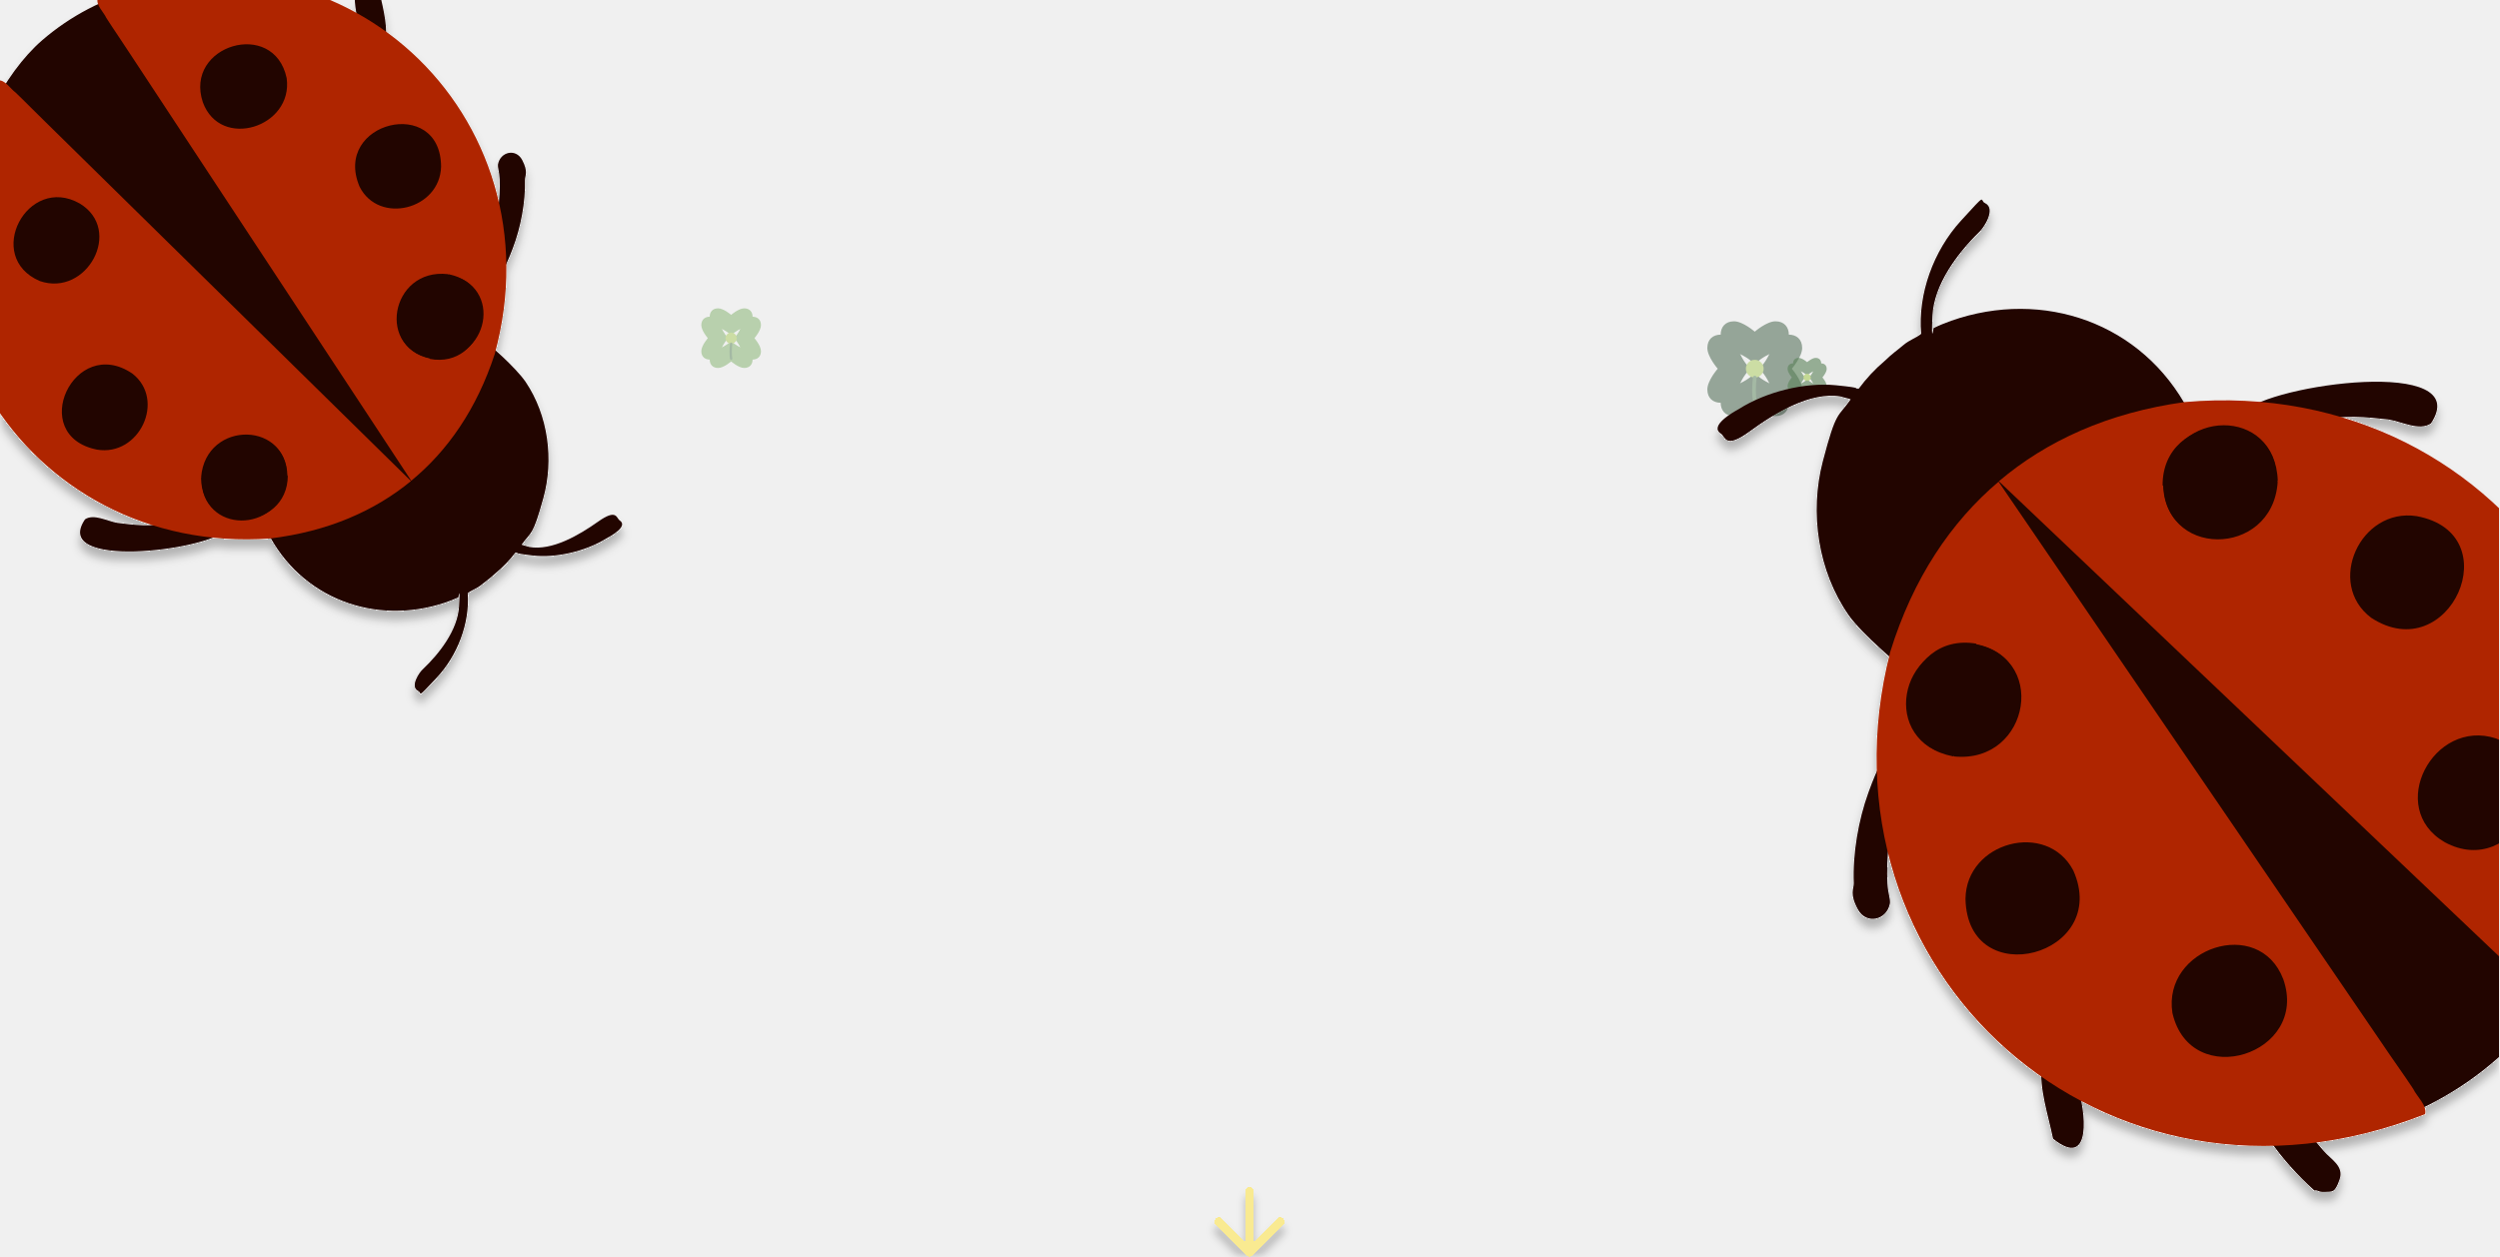
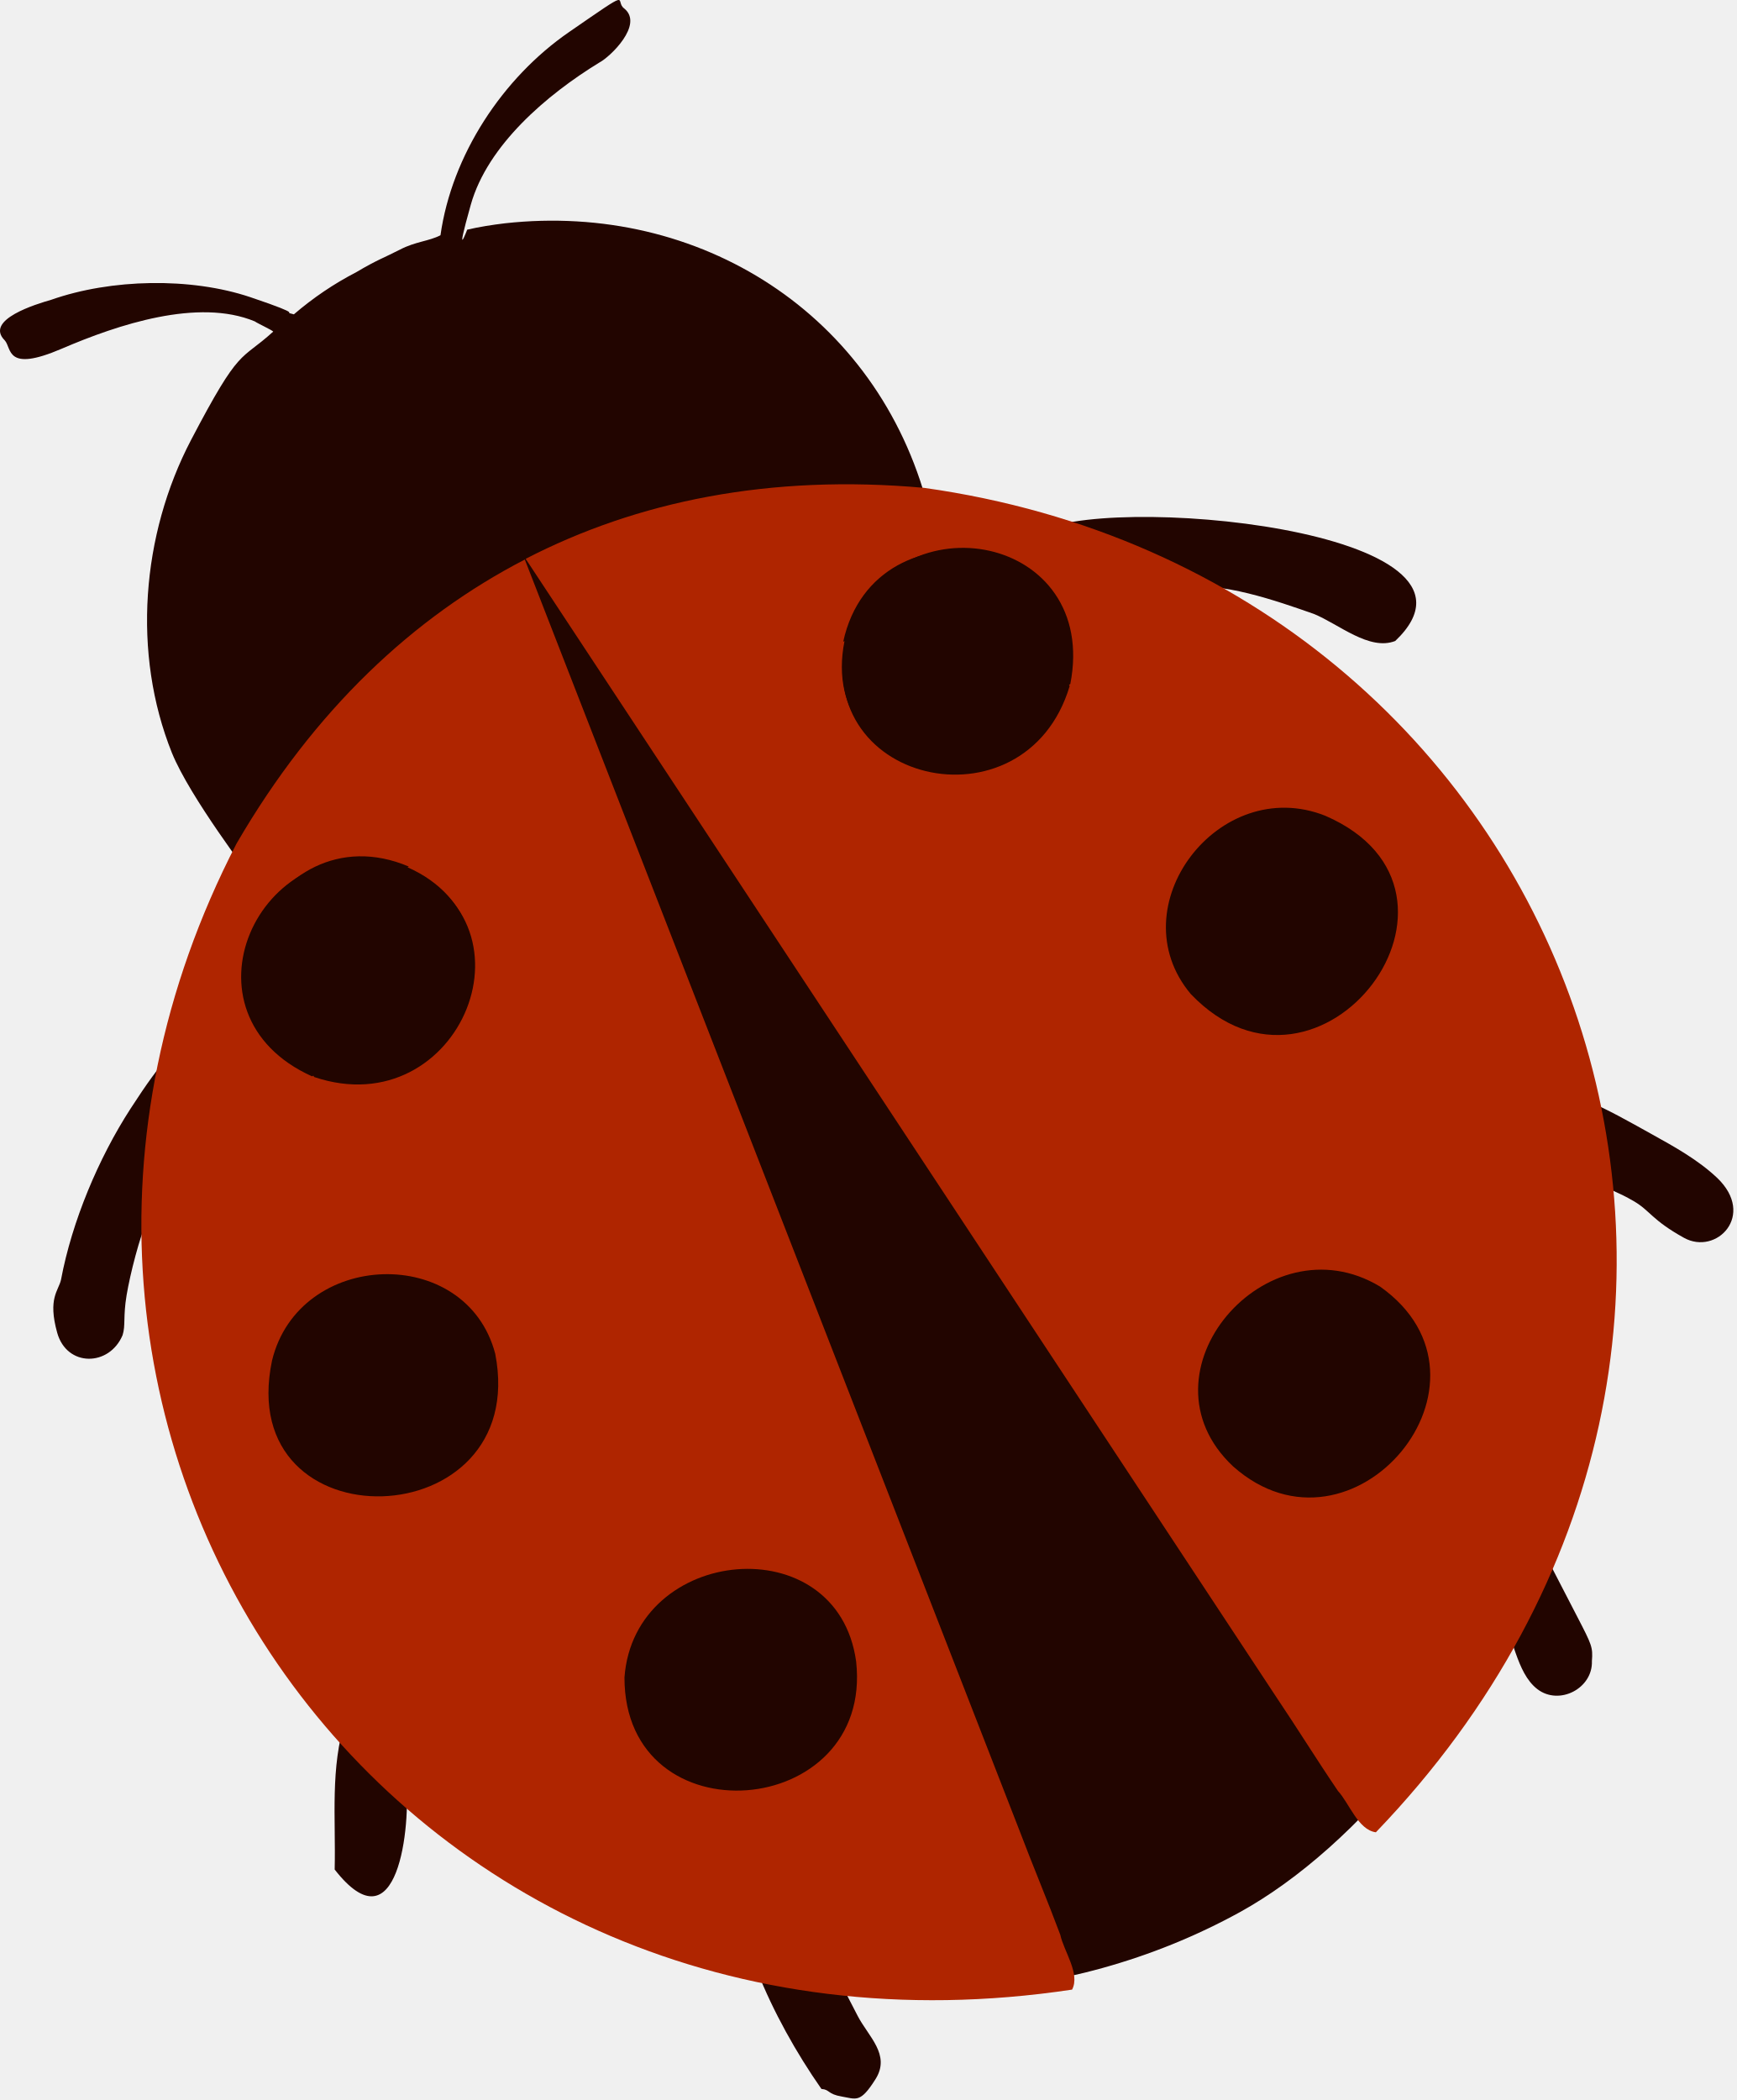
- <svg xmlns="http://www.w3.org/2000/svg" viewBox="0 0 1145 576" fill="none" id="3daf0c52" x="0" y="0">
-   <g id="Desktop" data-node-id="119:558" clip-path="url(#clip0_119_558)">
-     <g id="UI Designer Portfolio" data-node-id="119:559">
-       <g id="App" data-node-id="119:560" clip-path="url(#clip1_119_558)">
-         <g id="Section" data-node-id="119:561">
-           <g id="Container" data-node-id="119:562">
-             <g id="Container_2" data-node-id="119:563" opacity="0.5">
-               <g id="Clover" data-node-id="119:564">
-                 <path id="Vector" data-node-id="119:565" d="M804 152.03C804 152.03 798.569 147.278 794.496 147.278C790.423 147.278 788.387 149.993 788.387 153.387C788.387 156.781 790.423 159.497 793.817 160.854C797.211 162.212 800.606 163.57 804 166.964C807.394 163.57 810.788 162.212 814.182 160.854C817.576 159.497 819.613 156.781 819.613 153.387C819.613 149.993 817.576 147.278 813.503 147.278C809.43 147.278 804 152.03 804 152.03Z" fill="#3A5A40" />
-                 <path id="Vector_2" data-node-id="119:566" d="M820.97 169C820.97 169 825.722 163.57 825.722 159.497C825.722 155.424 823.007 153.387 819.613 153.387C816.218 153.387 813.503 155.424 812.146 158.818C810.788 162.212 809.43 165.606 806.036 169C809.43 172.394 810.788 175.788 812.146 179.182C813.503 182.577 816.218 184.613 819.613 184.613C823.007 184.613 825.722 182.577 825.722 178.504C825.722 174.431 820.97 169 820.97 169Z" fill="#3A5A40" />
-                 <path id="Vector_3" data-node-id="119:567" d="M804 185.971C804 185.971 809.43 190.722 813.503 190.722C817.576 190.722 819.613 188.007 819.613 184.613C819.613 181.219 817.576 178.504 814.182 177.146C810.788 175.788 807.394 174.431 804 171.037C800.606 174.431 797.211 175.788 793.817 177.146C790.423 178.504 788.387 181.219 788.387 184.613C788.387 188.007 790.423 190.722 794.496 190.722C798.569 190.722 804 185.971 804 185.971Z" fill="#3A5A40" />
-                 <path id="Vector_4" data-node-id="119:568" d="M787.029 169C787.029 169 782.277 174.431 782.277 178.504C782.277 182.577 784.993 184.613 788.387 184.613C791.781 184.613 794.496 182.577 795.854 179.182C797.211 175.788 798.569 172.394 801.963 169C798.569 165.606 797.211 162.212 795.854 158.818C794.496 155.424 791.781 153.387 788.387 153.387C784.993 153.387 782.277 155.424 782.277 159.497C782.277 163.57 787.029 169 787.029 169Z" fill="#3A5A40" />
-                 <path id="Vector_5" data-node-id="119:569" d="M804 173.073C806.249 173.073 808.073 171.25 808.073 169C808.073 166.751 806.249 164.927 804 164.927C801.75 164.927 799.927 166.751 799.927 169C799.927 171.25 801.75 173.073 804 173.073Z" fill="#A7C957" />
-                 <path id="Vector_6" data-node-id="119:570" d="M804 173.073C803.547 177.146 803.547 180.767 804 183.934" stroke="#588157" stroke-width="1.697" stroke-linecap="round" />
-               </g>
-             </g>
-             <g id="Container_3" data-node-id="119:571" opacity="0.5">
-               <g id="Clover_2" data-node-id="119:572">
-                 <path id="Vector_7" data-node-id="119:573" d="M335 144.325C335 144.325 331.584 141.336 329.022 141.336C326.46 141.336 325.179 143.044 325.179 145.179C325.179 147.314 326.46 149.022 328.595 149.876C330.73 150.73 332.865 151.584 335 153.719C337.135 151.584 339.27 150.73 341.404 149.876C343.539 149.022 344.82 147.314 344.82 145.179C344.82 143.044 343.539 141.336 340.978 141.336C338.416 141.336 335 144.325 335 144.325Z" fill="#7FB069" />
-                 <path id="Vector_8" data-node-id="119:574" d="M345.674 155C345.674 155 348.663 151.584 348.663 149.022C348.663 146.46 346.955 145.179 344.82 145.179C342.685 145.179 340.978 146.46 340.124 148.595C339.27 150.73 338.416 152.865 336.281 155C338.416 157.135 339.27 159.27 340.124 161.404C340.978 163.539 342.685 164.82 344.82 164.82C346.955 164.82 348.663 163.539 348.663 160.978C348.663 158.416 345.674 155 345.674 155Z" fill="#7FB069" />
-                 <path id="Vector_9" data-node-id="119:575" d="M335 165.674C335 165.674 338.416 168.663 340.978 168.663C343.539 168.663 344.82 166.955 344.82 164.82C344.82 162.685 343.539 160.978 341.404 160.124C339.27 159.27 337.135 158.416 335 156.281C332.865 158.416 330.73 159.27 328.595 160.124C326.46 160.978 325.179 162.685 325.179 164.82C325.179 166.955 326.46 168.663 329.022 168.663C331.584 168.663 335 165.674 335 165.674Z" fill="#7FB069" />
-                 <path id="Vector_10" data-node-id="119:576" d="M324.325 155C324.325 155 321.336 158.416 321.336 160.978C321.336 163.539 323.044 164.82 325.179 164.82C327.314 164.82 329.022 163.539 329.876 161.404C330.73 159.27 331.584 157.135 333.719 155C331.584 152.865 330.73 150.73 329.876 148.595C329.022 146.46 327.314 145.179 325.179 145.179C323.044 145.179 321.336 146.46 321.336 149.022C321.336 151.584 324.325 155 324.325 155Z" fill="#7FB069" />
-                 <path id="Vector_11" data-node-id="119:577" d="M335 157.562C336.415 157.562 337.562 156.415 337.562 155C337.562 153.585 336.415 152.438 335 152.438C333.585 152.438 332.438 153.585 332.438 155C332.438 156.415 333.585 157.562 335 157.562Z" fill="#A7C957" />
-                 <path id="Vector_12" data-node-id="119:578" d="M335 157.562C334.715 160.124 334.715 162.401 335 164.394" stroke="#588157" stroke-width="1.067" stroke-linecap="round" />
-               </g>
-             </g>
-             <g id="Container_4" data-node-id="119:579" opacity="0.6">
-               <g id="Clover_3" data-node-id="119:580">
-                 <path id="Vector_13" data-node-id="119:581" d="M828 166C828 166 825.76 164.04 824.08 164.04C822.4 164.04 821.56 165.16 821.56 166.56C821.56 167.96 822.4 169.08 823.8 169.64C825.2 170.2 826.6 170.76 828 172.16C829.4 170.76 830.8 170.2 832.2 169.64C833.6 169.08 834.44 167.96 834.44 166.56C834.44 165.16 833.6 164.04 831.92 164.04C830.24 164.04 828 166 828 166Z" fill="#588157" />
-                 <path id="Vector_14" data-node-id="119:582" d="M835 173C835 173 836.96 170.76 836.96 169.08C836.96 167.4 835.84 166.56 834.44 166.56C833.04 166.56 831.92 167.4 831.36 168.8C830.8 170.2 830.24 171.6 828.84 173C830.24 174.4 830.8 175.8 831.36 177.2C831.92 178.6 833.04 179.44 834.44 179.44C835.84 179.44 836.96 178.6 836.96 176.92C836.96 175.24 835 173 835 173Z" fill="#588157" />
-                 <path id="Vector_15" data-node-id="119:583" d="M828 180C828 180 830.24 181.96 831.92 181.96C833.6 181.96 834.44 180.84 834.44 179.44C834.44 178.04 833.6 176.92 832.2 176.36C830.8 175.8 829.4 175.24 828 173.84C826.6 175.24 825.2 175.8 823.8 176.36C822.4 176.92 821.56 178.04 821.56 179.44C821.56 180.84 822.4 181.96 824.08 181.96C825.76 181.96 828 180 828 180Z" fill="#588157" />
-                 <path id="Vector_16" data-node-id="119:584" d="M821 173C821 173 819.04 175.24 819.04 176.92C819.04 178.6 820.16 179.44 821.56 179.44C822.96 179.44 824.08 178.6 824.64 177.2C825.2 175.8 825.76 174.4 827.16 173C825.76 171.6 825.2 170.2 824.64 168.8C824.08 167.4 822.96 166.56 821.56 166.56C820.16 166.56 819.04 167.4 819.04 169.08C819.04 170.76 821 173 821 173Z" fill="#588157" />
-                 <path id="Vector_17" data-node-id="119:585" d="M828 174.68C828.928 174.68 829.68 173.928 829.68 173C829.68 172.072 828.928 171.32 828 171.32C827.072 171.32 826.32 172.072 826.32 173C826.32 173.928 827.072 174.68 828 174.68Z" fill="#A7C957" />
-                 <path id="Vector_18" data-node-id="119:586" d="M828 174.68C827.813 176.36 827.813 177.854 828 179.16" stroke="#588157" stroke-width="0.7" stroke-linecap="round" />
-               </g>
-             </g>
-           </g>
-           <g id="Container_5" data-node-id="119:587" filter="url(#filter0_d_119_558)">
-             <g id="Body" data-node-id="I119:587;23:972">
-               <g id="b" data-node-id="I119:587;23:962">
-                 <path id="Vector_19" data-node-id="I119:587;23:963" d="M1154.97 247.726C1225.61 324.56 1190.36 443.861 1144.6 484.864C1076.1 546.026 960.782 532.069 904.843 461.175C848.905 390.282 850.216 280.039 920.192 221.13C990.169 162.221 1090.22 177.294 1154.97 247.726Z" fill="#220500" />
-               </g>
-               <path id="Vector_20" data-node-id="I119:587;23:964" d="M1059.08 520.955L1064.71 527.572C1068.18 531.644 1074.11 534.497 1071.95 540.714C1069.78 546.932 1068.66 546.13 1065.33 546.331C1061.99 546.533 1062.32 545.376 1060.4 545.692C1052.88 538.922 1045.7 530.994 1039.97 522.711C1045.92 522.485 1053.32 521.905 1059.3 521.209L1059.08 520.955Z" fill="#220500" />
-               <path id="Vector_21" data-node-id="I119:587;23:966" d="M1006.32 195.033C1005.28 193.29 1004.06 190.822 1002.83 188.354C981.679 148.024 936.243 132.238 894.017 147.027C891.33 147.992 888.388 149.173 885.918 150.392C885.918 150.392 884.759 158.824 885.434 144.669C886.108 130.514 896.753 116.226 906.8 106.388C908.837 104.66 914.783 95.672 909.537 93.113C906.786 91.941 910.937 87.543 898.446 101.207C885.954 114.871 878.659 134.643 880.251 153.009C877.959 154.953 875.056 155.663 872 158.256C868.944 160.849 867.454 161.674 863.341 165.601C859.011 169.274 855.115 173.456 851.651 178.147C848.099 178.094 855.459 177.984 841.107 176.576C826.756 175.168 809.081 179.646 796.831 187.409C793.851 189.06 782.913 195.272 788.554 198.811C790.579 200.161 790.338 206.062 801.683 197.752C813.029 189.441 829.494 179.417 843.298 181.728C843.986 182.021 847.717 182.799 847.933 183.054C842.025 191.571 841.388 187.73 835.201 211.381C829.013 235.033 833 261.883 847.022 281.974C853.402 291.021 870.747 305.225 871.396 305.989C872.644 302.301 874.401 298.182 876.273 292.651C896.874 237.493 946.191 199.599 1004.81 193.252C1004.81 193.252 1005.24 193.761 1006.11 194.779L1006.32 195.033Z" fill="#220500" />
-               <path id="Vector_22" data-node-id="I119:587;23:967" d="M1028.17 188.764C1039.86 176.219 1134.36 163.091 1113.82 194.097C1108.55 197.693 1100.38 193.236 1094.29 192.266C1085.59 191.319 1071.5 189.695 1063.61 193.315C1051.95 190.942 1040.21 189.51 1028.17 188.764Z" fill="#220500" />
-               <path id="Vector_23" data-node-id="I119:587;23:968" d="M868.94 339.181C867.705 348.554 867.374 358.474 867.337 367.707C867.299 376.94 868.572 375.86 867.834 379.115C867.095 382.371 866.217 384.43 865.555 386.745C864.702 391.412 864.486 399.92 864.792 404.918C865.098 409.917 866.142 411.66 865.951 414.012C864.614 421.719 855.178 424.027 851.256 416.839C847.333 409.651 849.409 407.452 849.383 404.845C848.822 391.3 851.496 375.887 856.079 363.236C860.663 350.584 863.401 346.071 868.723 338.927L868.94 339.181Z" fill="#220500" />
-               <path id="Vector_24" data-node-id="I119:587;23:970" d="M951.861 497.994C955.516 508.476 958.918 536.699 940.669 521.947C938.287 510.385 934.415 499.648 935.37 487.885C940.069 491.347 946.652 494.963 951.644 497.739L951.861 497.994Z" fill="#220500" />
-             </g>
-             <g id="Left Wing" data-node-id="I119:587;23:959">
-               <path id="Vector_25" data-node-id="I119:587;23:954" d="M900.732 412.706C900.278 440.695 937.09 447.148 949.34 423.173C955.83 411.095 951.685 395.332 940.127 388.487C923.391 378.148 900.727 392.993 900.812 411.762L901.245 412.271L900.732 412.706Z" fill="#220500" />
-               <path id="Vector_26" data-node-id="I119:587;23:955" d="M995.758 465.293C1003.28 497.471 1050.62 486.226 1047.32 454.855C1041.53 419.013 990.367 430.432 995.582 464.567L996.015 465.076L995.758 465.293Z" fill="#220500" />
-               <path id="Vector_27" data-node-id="I119:587;23:956" d="M1091.07 477.765C1095.93 485.034 1101.05 492.086 1105.69 499.101C1107.3 502.552 1112.19 506.736 1111.14 510.691C964.203 568.739 828.828 444.347 866.068 298.834C876.534 264.981 893.927 239.272 915.708 220.796M905.645 295.055C871.414 289.042 861.249 341.918 894.695 345.97C927.331 351.145 938.636 301.683 905.389 295.272L905.645 295.055ZM1046.16 448.826C1035.05 419.691 990.738 434.499 995.365 464.312C1003.73 500.594 1058.25 483.263 1046.16 448.826ZM949.949 398.996C937.851 375.959 900.85 385.878 900.555 411.979C901.409 455.509 967.353 438.125 949.949 398.996Z" fill="#AF2500" />
-               <path id="Vector_28" data-node-id="I119:587;23:957" d="M895.344 346.733C930.504 350.207 939.091 299.107 902.553 295.05C869.775 294.376 860.936 339.994 894.872 346.696L895.128 346.479L895.344 346.733Z" fill="#220500" />
-             </g>
-             <g id="Right wing" data-node-id="I119:587;23:953">
-               <path id="Vector_29" data-node-id="I119:587;23:948" d="M1107.93 236.865C1135.66 240.943 1136.09 278.264 1110.41 286.46C1097.43 290.903 1082.52 284.27 1077.63 271.773C1070.11 253.608 1088.45 233.673 1106.98 236.791L1107.42 237.3L1107.93 236.865Z" fill="#220500" />
-               <path id="Vector_30" data-node-id="I119:587;23:949" d="M1144.53 339.014C1175.11 351.628 1156.35 396.466 1125.88 388.136C1091.4 376.641 1110.95 328.064 1143.84 338.722L1144.27 339.231L1144.53 339.014Z" fill="#220500" />
-               <path id="Vector_31" data-node-id="I119:587;23:950" d="M1141.45 434.958C1147.84 440.923 1153.98 447.106 1160.17 452.816C1163.32 454.963 1166.66 460.451 1170.74 460.059C1251.86 324.642 1150.82 171.121 1001 184.294C965.858 189.134 937.64 202.118 915.859 220.595M990.87 222.685C990.462 187.978 1044.36 186.511 1042.95 220.125C1042.79 253.125 992.086 256.268 991.126 222.468L990.87 222.685ZM1120.11 386.021C1093.11 370.363 1114.91 329.088 1143.62 338.468C1178.13 352.577 1152.18 403.502 1120.11 386.021ZM1086.42 283.151C1065.61 267.504 1081.4 232.644 1107.24 236.573C1150.12 244.453 1122.28 306.629 1086.42 283.151Z" fill="#AF2500" />
-               <path id="Vector_32" data-node-id="I119:587;23:951" d="M1043.6 220.889C1041.35 256.099 989.466 256.3 991.365 219.636C995.998 187.226 1042.51 185.89 1043.64 220.417L1043.39 220.634L1043.6 220.889Z" fill="#220500" />
-             </g>
-           </g>
-           <g id="Container_6" data-node-id="119:588" filter="url(#filter1_d_119_558)">
-             <g id="Body_2" data-node-id="I119:588;23:972">
-               <g id="b_2" data-node-id="I119:588;23:962">
-                 <path id="Vector_33" data-node-id="I119:588;23:963" d="M8.6 197.137C-43.64 138.356 -15.658 48.837 19.289 18.476C71.595 -26.809 158.235 -14.894 199.483 39.23C240.73 93.353 238.403 176.454 185.011 220.022C131.62 263.591 56.487 251.019 8.6 197.137Z" fill="#220500" />
-               </g>
-               <path id="Vector_34" data-node-id="I119:588;23:966" d="M119.906 238.657C120.672 239.984 121.563 241.859 122.454 243.735C137.9 274.401 171.917 286.864 203.88 276.236C205.914 275.542 208.143 274.688 210.017 273.8C210.017 273.8 210.989 267.458 210.314 278.12C209.638 288.783 201.455 299.423 193.775 306.715C192.221 307.993 187.638 314.695 191.558 316.69C193.614 317.607 190.437 320.872 200.003 310.725C209.568 300.578 215.295 285.763 214.314 271.897C216.062 270.46 218.256 269.96 220.588 268.044C222.919 266.127 224.05 265.523 227.193 262.613C230.496 259.898 233.479 256.793 236.142 253.3C238.816 253.384 233.274 253.376 244.061 254.615C254.848 255.854 268.206 252.696 277.52 246.995C279.783 245.787 288.091 241.239 283.886 238.501C282.378 237.459 282.63 233.013 273.99 239.138C265.35 245.263 252.837 252.616 242.473 250.703C241.958 250.474 239.159 249.841 238.999 249.647C243.548 243.299 243.982 246.202 248.92 228.448C253.858 210.694 251.175 190.403 240.858 175.083C236.162 168.184 223.274 157.261 222.794 156.678C221.811 159.442 220.439 162.526 218.965 166.673C202.802 208.001 165.227 235.958 121.026 240.018C121.026 240.018 120.706 239.629 120.066 238.851L119.906 238.657Z" fill="#220500" />
-               <path id="Vector_35" data-node-id="I119:588;23:967" d="M103.382 243.113C94.433 252.426 23.138 261.154 38.967 238.033C42.978 235.388 49.08 238.848 53.651 239.655C60.187 240.477 70.78 241.875 76.757 239.244C85.51 241.177 94.332 242.402 103.382 243.113Z" fill="#220500" />
-               <path id="Vector_36" data-node-id="I119:588;23:968" d="M225.036 131.685C226.077 124.634 226.443 117.16 226.581 110.2C226.719 103.239 225.748 104.038 226.342 101.593C226.937 99.148 227.622 97.606 228.148 95.869C228.846 92.362 229.109 85.95 228.938 82.178C228.767 78.406 228.002 77.079 228.173 75.308C229.271 69.514 236.402 67.891 239.269 73.358C242.137 78.826 240.548 80.458 240.537 82.424C240.798 92.642 238.603 104.228 235.003 113.71C231.402 123.191 229.288 126.559 225.196 131.879L225.036 131.685Z" fill="#220500" />
-               <path id="Vector_37" data-node-id="I119:588;23:970" d="M164.496 10.933C161.869 2.985 159.643 -18.334 173.206 -6.987C174.862 1.759 177.649 9.901 176.791 18.757C173.295 16.089 168.381 13.281 164.656 11.127L164.496 10.933Z" fill="#220500" />
-             </g>
-             <g id="Left Wing_2" data-node-id="I119:588;23:959">
-               <path id="Vector_38" data-node-id="I119:588;23:954" d="M201.975 75.862C202.649 54.767 175.013 49.447 165.507 67.37C160.478 76.395 163.411 88.33 172.031 93.633C184.507 101.635 201.745 90.724 201.904 76.573L201.584 76.184L201.975 75.862Z" fill="#220500" />
-               <path id="Vector_39" data-node-id="I119:588;23:955" d="M131.063 35.043C125.783 10.691 90.009 18.583 92.126 42.275C96.055 69.367 134.708 61.391 131.187 35.593L130.867 35.204L131.063 35.043Z" fill="#220500" />
-               <path id="Vector_40" data-node-id="I119:588;23:956" d="M59.46 24.462C55.888 18.921 52.12 13.542 48.707 8.196C47.534 5.574 43.908 2.36 44.743 -0.609C156.044 -42.554 256.479 52.898 226.72 162.137C218.44 187.529 205.042 206.695 188.426 220.355M196.881 164.497C222.579 169.453 230.858 129.716 205.729 126.248C181.221 121.943 172.125 159.092 197.077 164.336L196.881 164.497ZM92.926 46.834C100.943 68.935 134.477 58.32 131.347 35.787C125.481 8.331 84.234 20.723 92.926 46.834ZM164.762 85.589C173.596 103.106 201.568 96.086 202.1 76.412C201.973 43.585 152.124 55.875 164.762 85.589Z" fill="#AF2500" />
-               <path id="Vector_41" data-node-id="I119:588;23:957" d="M205.249 125.665C178.822 122.612 171.752 161.029 199.209 164.539C223.876 165.453 231.071 131.171 205.604 125.699L205.409 125.86L205.249 125.665Z" fill="#220500" />
-             </g>
-             <g id="Right wing_2" data-node-id="I119:588;23:953">
-               <path id="Vector_42" data-node-id="I119:588;23:948" d="M43.914 205.864C23.085 202.447 23.207 174.306 42.631 168.444C52.459 165.255 63.602 170.44 67.139 179.922C72.579 193.709 58.54 208.511 44.625 205.931L44.305 205.542L43.914 205.864Z" fill="#220500" />
-               <path id="Vector_43" data-node-id="I119:588;23:949" d="M17.57 128.403C-5.303 118.515 9.356 84.944 32.194 91.601C58.017 100.693 42.718 137.073 18.086 128.631L17.766 128.242L17.57 128.403Z" fill="#220500" />
-               <path id="Vector_44" data-node-id="I119:588;23:950" d="M21.03 56.11C16.285 51.534 11.735 46.797 7.149 42.416C4.803 40.758 2.351 36.58 -0.724 36.825C-63.397 137.91 10.844 254.897 123.782 246.819C150.297 243.605 171.694 234.165 188.309 220.505M131.866 218.001C131.762 244.171 91.171 244.611 92.626 219.287C93.14 194.411 131.349 192.669 131.671 218.162L131.866 218.001ZM36.512 93.267C56.648 105.405 39.75 136.252 18.245 128.826C-7.56 117.762 12.572 79.692 36.512 93.267ZM60.652 171.236C76.132 183.289 63.836 209.374 44.429 206.092C12.244 199.622 33.94 153.093 60.652 171.236Z" fill="#AF2500" />
-               <path id="Vector_45" data-node-id="I119:588;23:951" d="M92.147 218.704C94.26 192.187 133.322 192.677 131.458 220.294C127.586 244.67 92.558 245.102 92.111 219.059L92.307 218.898L92.147 218.704Z" fill="#220500" />
-             </g>
-           </g>
-         </g>
-         <g id="Arrow right" data-node-id="119:589">
-           <g id="Icon" data-node-id="119:590" filter="url(#filter2_d_119_558)">
-             <path d="M572.5 546L572.5 574M572.5 574L586.5 560M572.5 574L558.5 560" stroke="#FDE768" stroke-opacity="0.7" stroke-width="4" stroke-linecap="round" stroke-linejoin="round" shape-rendering="crispEdges" />
-           </g>
-         </g>
-       </g>
-     </g>
-   </g>
-   <defs>
-     <filter id="filter0_d_119_558" x="782.963" y="91.504" width="445.709" height="462.851" filterUnits="userSpaceOnUse" color-interpolation-filters="sRGB">
-       <feFlood flood-opacity="0" result="BackgroundImageFix" />
-       <feColorMatrix in="SourceAlpha" type="matrix" values="0 0 0 0 0 0 0 0 0 0 0 0 0 0 0 0 0 0 127 0" result="hardAlpha" />
-       <feOffset dy="4" />
-       <feGaussianBlur stdDeviation="2" />
-       <feComposite in2="hardAlpha" operator="out" />
-       <feColorMatrix type="matrix" values="0 0 0 0 0 0 0 0 0 0 0 0 0 0 0 0 0 0 0.25 0" />
-       <feBlend mode="normal" in2="BackgroundImageFix" result="effect1_dropShadow_119_558" />
-       <feBlend mode="normal" in="SourceGraphic" in2="effect1_dropShadow_119_558" result="shape" />
-     </filter>
-     <filter id="filter1_d_119_558" x="-46" y="-26.921" width="335.056" height="352.843" filterUnits="userSpaceOnUse" color-interpolation-filters="sRGB">
-       <feFlood flood-opacity="0" result="BackgroundImageFix" />
-       <feColorMatrix in="SourceAlpha" type="matrix" values="0 0 0 0 0 0 0 0 0 0 0 0 0 0 0 0 0 0 127 0" result="hardAlpha" />
-       <feOffset dy="4" />
-       <feGaussianBlur stdDeviation="2" />
-       <feComposite in2="hardAlpha" operator="out" />
-       <feColorMatrix type="matrix" values="0 0 0 0 0 0 0 0 0 0 0 0 0 0 0 0 0 0 0.25 0" />
-       <feBlend mode="normal" in2="BackgroundImageFix" result="effect1_dropShadow_119_558" />
-       <feBlend mode="normal" in="SourceGraphic" in2="effect1_dropShadow_119_558" result="shape" />
-     </filter>
-     <filter id="filter2_d_119_558" x="552.5" y="544" width="40" height="40" filterUnits="userSpaceOnUse" color-interpolation-filters="sRGB">
-       <feFlood flood-opacity="0" result="BackgroundImageFix" />
-       <feColorMatrix in="SourceAlpha" type="matrix" values="0 0 0 0 0 0 0 0 0 0 0 0 0 0 0 0 0 0 127 0" result="hardAlpha" />
-       <feOffset dy="4" />
-       <feGaussianBlur stdDeviation="2" />
-       <feComposite in2="hardAlpha" operator="out" />
-       <feColorMatrix type="matrix" values="0 0 0 0 0 0 0 0 0 0 0 0 0 0 0 0 0 0 0.25 0" />
-       <feBlend mode="normal" in2="BackgroundImageFix" result="effect1_dropShadow_119_558" />
-       <feBlend mode="normal" in="SourceGraphic" in2="effect1_dropShadow_119_558" result="shape" />
-     </filter>
-     <clipPath id="clip0_119_558">
-       <rect width="1145" height="4498" fill="white" />
-     </clipPath>
-     <clipPath id="clip1_119_558">
-       <rect width="1145" height="4562.5" fill="white" />
-     </clipPath>
-   </defs>
+ <svg xmlns="http://www.w3.org/2000/svg" width="373" height="451" viewBox="0 0 373 451" fill="none">
+   <path d="M326.024 195.486C374.391 280.849 316.862 382.75 266.295 410.659C190.653 452.239 88.074 415.063 51.9 338.255C15.726 261.446 40.282 160.672 116.8 121.469C193.318 82.267 281.688 117.237 326.024 195.486Z" fill="#220500" />
+   <path d="M180.453 425.675L184.205 432.933C186.514 437.399 191.341 441.271 188.045 446.512C184.75 451.753 183.894 450.78 180.798 450.258C177.703 449.736 178.25 448.745 176.424 448.628C170.98 440.831 166.083 432.042 162.59 423.236C168.08 424.289 174.973 425.324 180.597 425.954L180.453 425.675Z" fill="#220500" />
+   <path d="M329.734 329.756C332.765 335.618 335.795 341.48 338.825 347.342C341.856 353.204 342.144 353.763 341.905 356.716C342.128 362.614 334.881 366.361 330.198 362.768C325.515 359.175 325.118 350.891 322.117 347.136C324.576 342.327 327.987 335.258 329.879 330.036L329.734 329.756Z" fill="#220500" />
+   <path d="M201.088 115.747C200.501 113.928 199.904 111.406 199.308 108.885C188.478 67.437 150.237 43.342 108.468 47.955C105.805 48.27 102.864 48.73 100.345 49.324C100.345 49.324 97.502 56.807 101.112 43.975C104.722 31.143 117.485 20.301 128.759 13.411C130.989 12.258 138.331 5.279 134.071 1.822C131.802 0.165 136.531 -2.987 122.21 6.892C107.89 16.771 97.032 33.35 94.606 50.522C92.098 51.819 89.29 51.855 85.946 53.584C82.601 55.313 81.063 55.755 76.469 58.483C71.73 60.933 67.28 63.941 63.119 67.507C59.879 66.706 66.638 68.164 53.802 63.833C40.967 59.503 23.845 59.864 10.994 64.385C7.918 65.268 -3.406 68.645 1.008 73.084C2.576 74.75 1.107 80.108 13.247 74.894C25.387 69.679 42.574 63.978 54.717 69.02C55.285 69.434 58.534 70.938 58.679 71.217C51.471 77.773 51.7 74.117 41.037 94.486C30.373 114.856 28.344 140.313 36.927 161.698C40.853 171.342 53.721 188.037 54.154 188.874C56.076 185.758 58.555 182.354 61.437 177.681C91.953 131.484 145.097 107.195 200.078 113.793C200.078 113.793 200.367 114.351 200.944 115.468L201.088 115.747Z" fill="#220500" />
+   <path d="M222.411 114.629C235.76 105.605 325.014 113.588 299.663 137.659C294.078 139.838 287.539 134.022 282.174 131.843C274.415 129.133 261.858 124.658 253.879 126.306C243.707 121.66 233.265 117.861 222.411 114.629Z" fill="#220500" />
+   <path d="M44.888 218.779C41.776 227.109 39.376 236.132 37.389 244.588C35.402 253.043 36.796 252.323 35.431 255.15C34.067 257.978 32.828 259.68 31.733 261.661C29.965 265.758 27.968 273.512 27.191 278.158C26.414 282.805 27.002 284.623 26.329 286.74C23.477 293.52 14.353 293.638 12.284 286.218C10.214 278.798 12.579 277.222 13.107 274.827C15.457 262.292 21.163 248.731 28.033 238.105C34.903 227.479 38.362 223.921 44.743 218.5L44.888 218.779Z" fill="#220500" />
+   <path d="M340.353 236.187C345.295 238.231 349.824 240.842 354.776 243.588C359.727 246.334 364.679 249.081 368.805 252.961C377.2 261.002 368.619 269.683 361.686 265.839C354.753 261.994 354.445 260.031 350.906 257.969C347.368 255.907 345.82 255.646 343.695 254.268C343.367 250.901 341.904 246.705 341.297 243.481C340.691 240.257 341.219 237.862 340.632 236.043L340.353 236.187Z" fill="#220500" />
+   <path d="M87.187 381.917C88.316 392.299 85.46 418.891 71.88 401.503C72.145 390.4 70.873 379.739 74.234 369.158C77.802 373.327 83.062 378.036 87.043 381.638L87.187 381.917Z" fill="#220500" />
+   <path d="M58.434 292.909C52.1 318.469 84.422 332.181 100.702 312.799C109.195 303.103 108.735 287.776 99.606 279.054C86.477 266.031 62.597 274.839 58.706 292.061L58.995 292.619L58.434 292.909Z" fill="#220500" />
+   <path d="M134.273 361.24C134.351 392.329 180.054 392.049 183.662 362.592C185.948 328.513 136.711 328.143 134.265 360.537L134.554 361.095L134.273 361.24Z" fill="#220500" />
+   <path d="M218.857 392.861C221.767 400.553 224.958 408.101 227.724 415.514C228.47 419.02 232.053 423.889 230.259 427.292C83.522 449.379 -14.056 306.682 50.792 181.188C67.527 152.374 88.88 132.492 112.719 120.169M87.808 186.106C57.754 173.344 37.272 219.66 67.021 230.457C95.793 242.114 116.596 199.17 87.528 186.251L87.808 186.106ZM183.878 356.821C179.873 327.763 136.191 331.95 134.121 360.258C134.103 395.287 187.658 390.948 183.878 356.821ZM106.372 290.767C100.173 267.087 64.215 268.343 58.425 292.206C50.003 332.287 114.024 330.32 106.372 290.767Z" fill="#AF2500" />
+   <path d="M67.454 231.295C98.894 241.926 117.557 196.904 84.979 185.446C55.126 177.886 37.391 217.829 67.029 231.161L67.309 231.016L67.454 231.295Z" fill="#220500" />
+   <path d="M285.223 175.613C309.739 185.225 302.236 219.524 277.009 221.6C264.187 222.922 251.949 213.684 250.111 201.192C247.079 182.951 268.072 168.561 284.373 175.345L284.662 175.903L285.223 175.613Z" fill="#220500" />
+   <path d="M297.118 276.999C322.437 295.04 295.782 332.165 269.663 318.076C240.537 300.235 268.706 259.851 296.549 276.586L296.838 277.144L297.118 276.999Z" fill="#220500" />
+   <path d="M274.007 364.293C278.6 371.115 282.913 378.083 287.362 384.627C289.79 387.262 291.691 393.001 295.505 393.505C398.374 286.559 338.377 124.435 198.492 104.776C165.307 101.768 136.739 107.693 112.9 120.016M181.101 137.821C188.067 105.921 237.698 115.992 229.305 146.507C222.179 176.721 175.112 168.862 181.381 137.676L181.101 137.821ZM264.83 314.915C243.437 294.845 272.112 261.627 296.405 276.307C324.994 296.548 290.486 337.733 264.83 314.915ZM255.755 213.485C240.021 194.735 261.837 166.124 284.654 175.2C322.226 191.504 283.601 242.6 255.755 213.485Z" fill="#AF2500" />
+   <path d="M229.738 147.344C220.232 179.142 172.708 168.336 182.198 135.131C193.292 106.403 236.135 115.031 229.874 146.92L229.594 147.065L229.738 147.344Z" fill="#220500" />
</svg>
